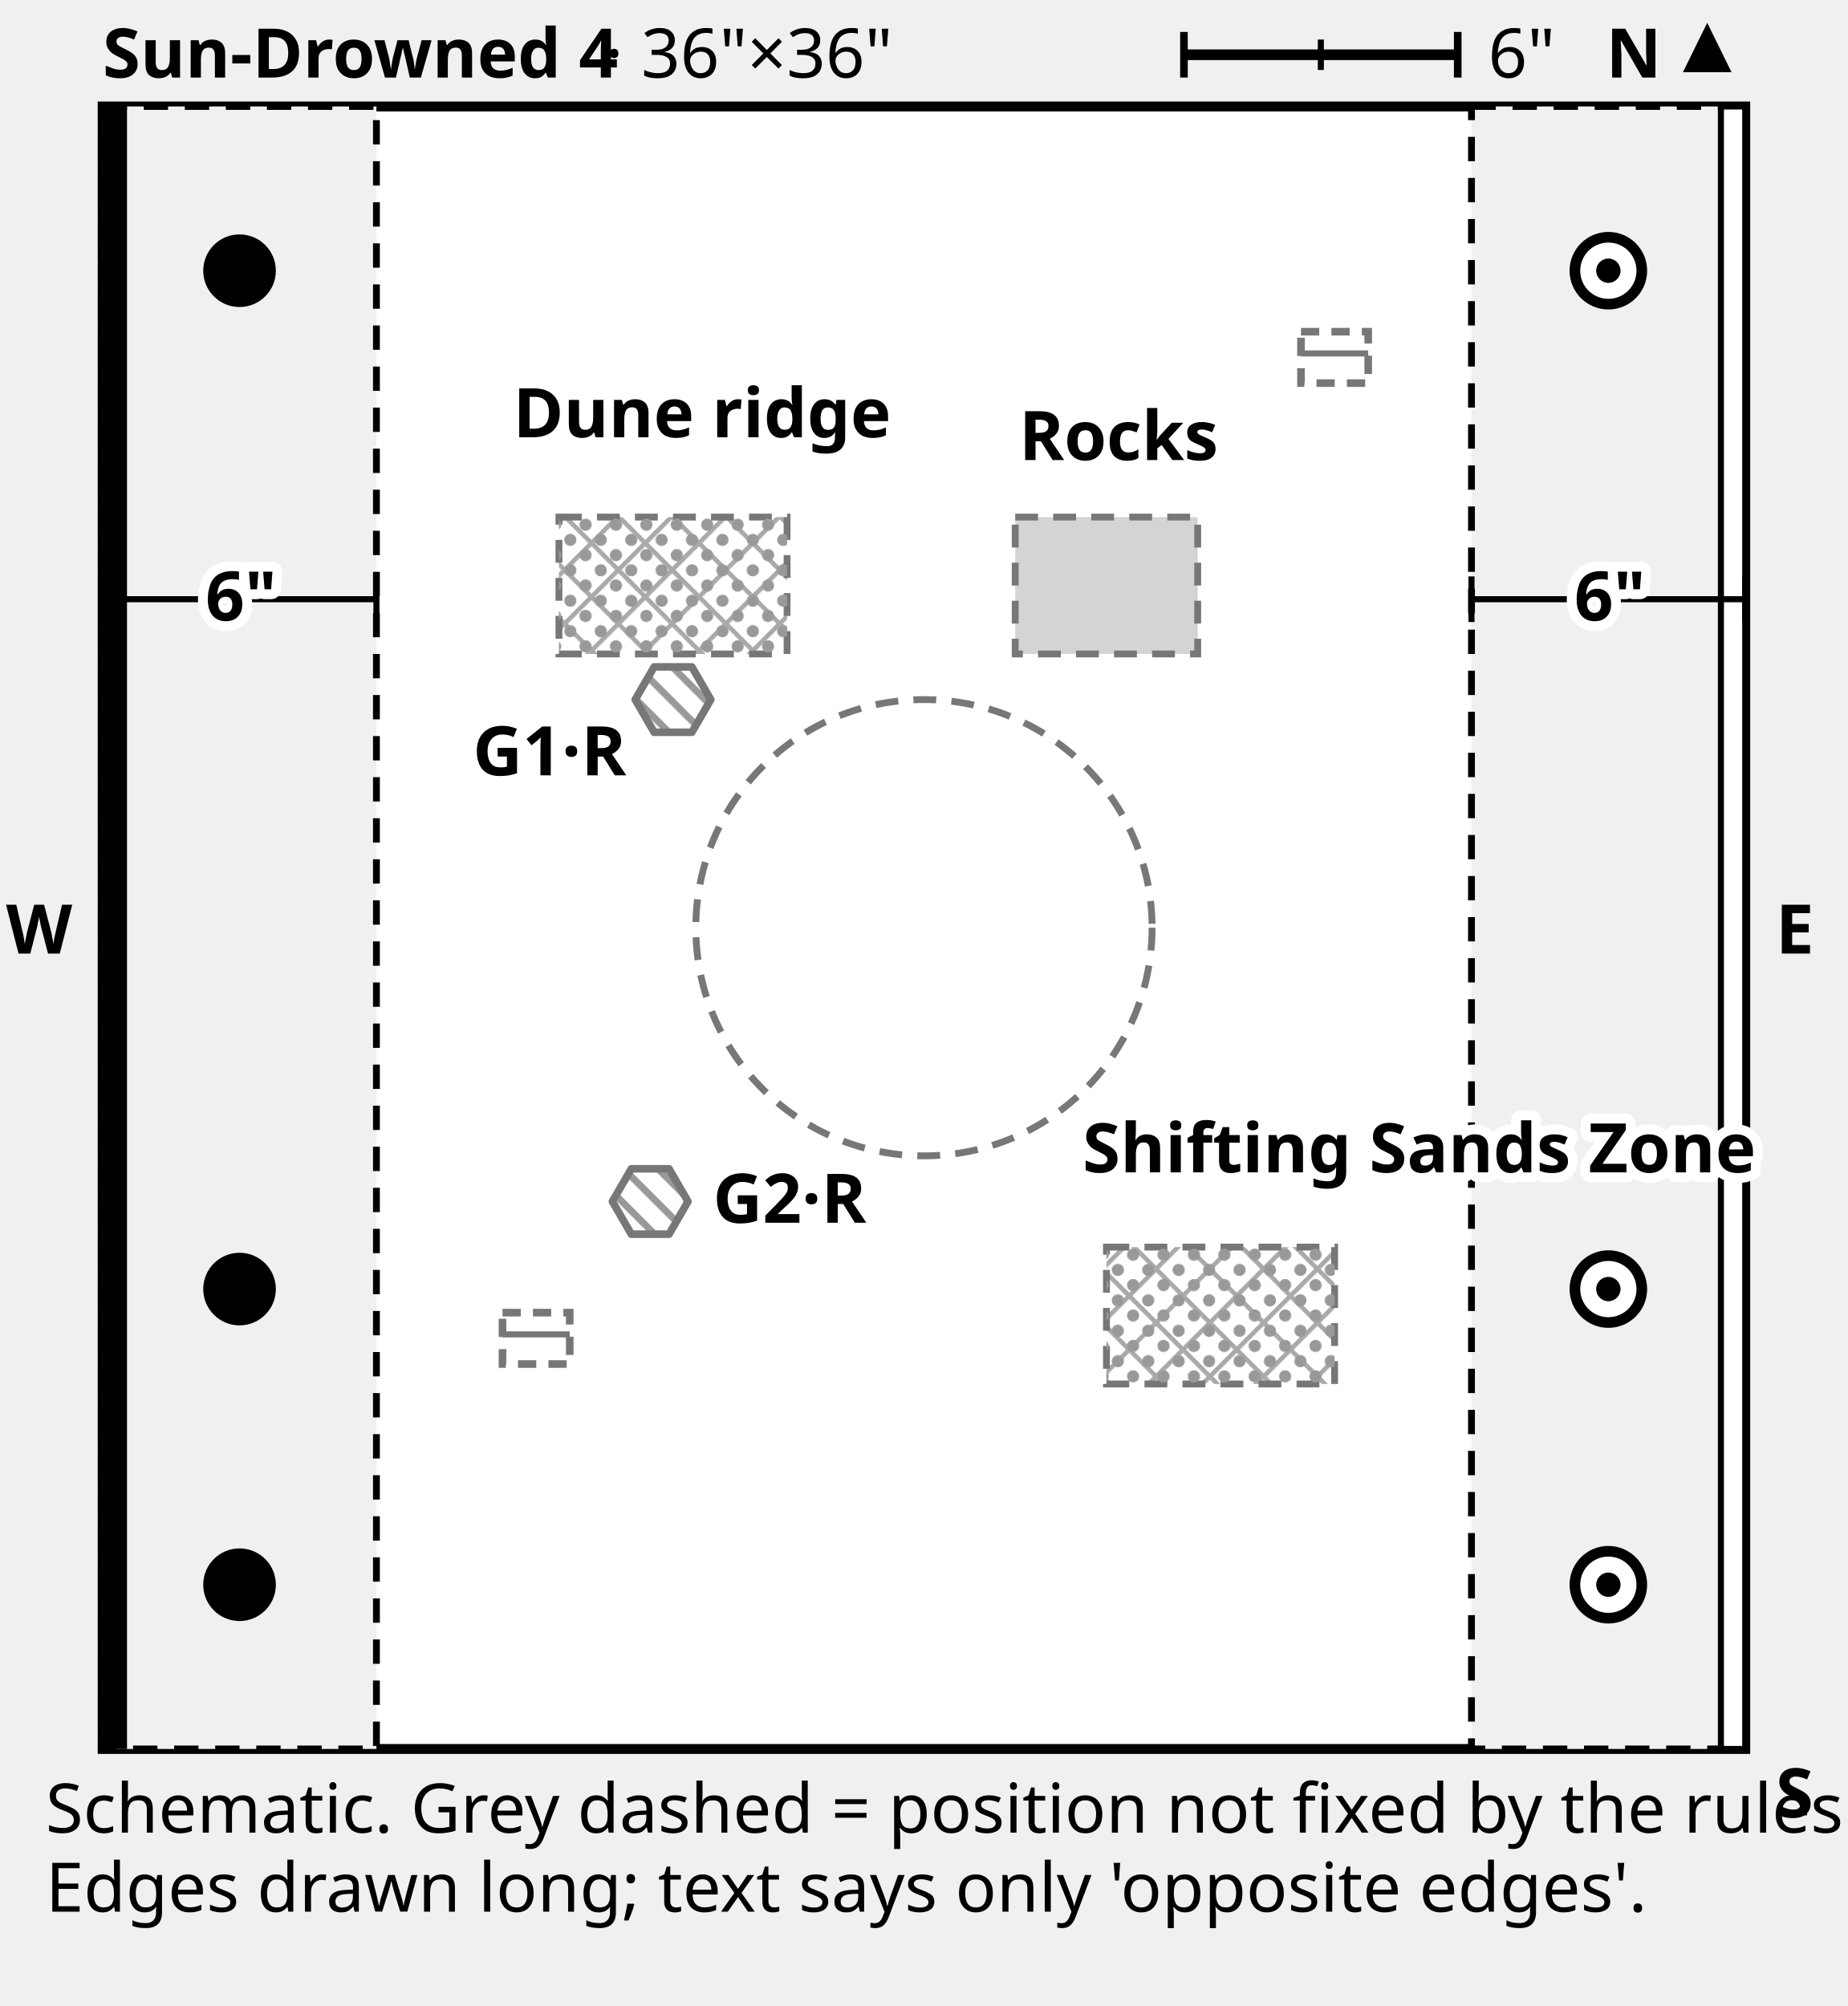
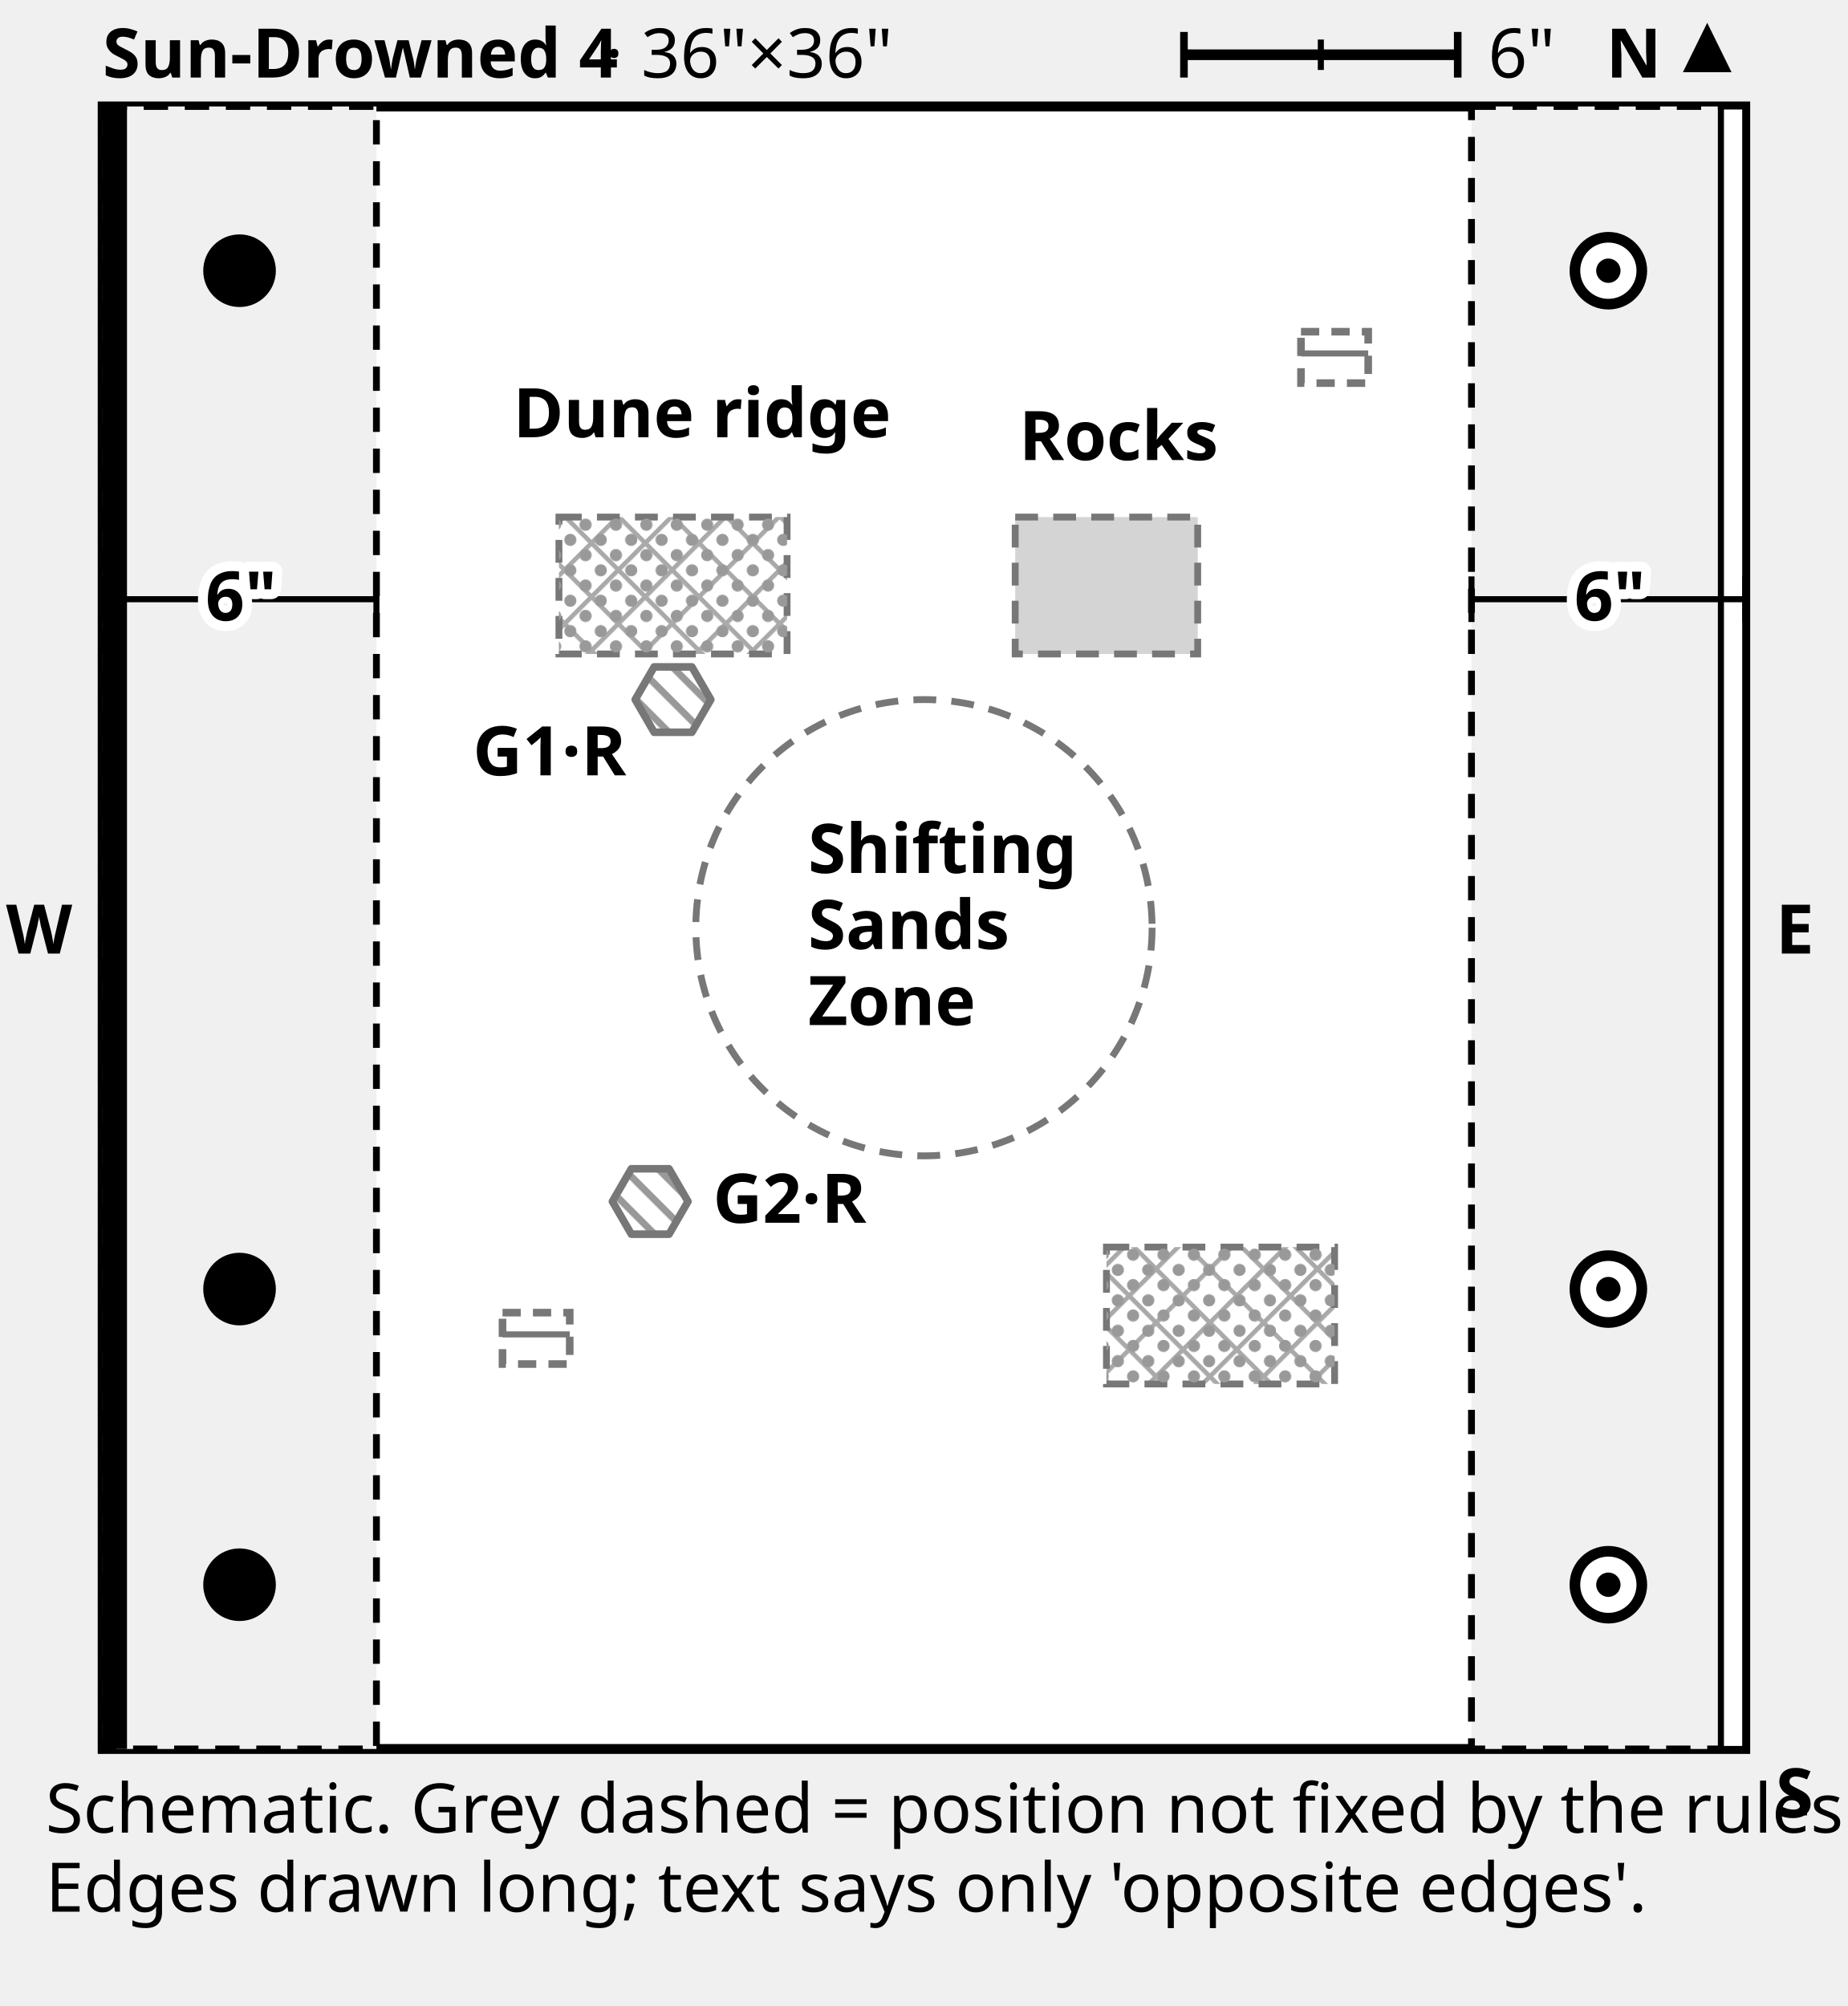
<svg xmlns="http://www.w3.org/2000/svg" width="243pt" height="263.8pt" viewBox="0 0 243 263.8">
  <defs>
    <pattern id="p-cover" width="5" height="5" patternUnits="userSpaceOnUse" patternTransform="rotate(45)">
      <rect width="5" height="5" fill="#fff" />
      <path d="M0 0.5H5M0.5 0V5" stroke="#444" stroke-width="0.7" fill="none" />
    </pattern>
    <pattern id="p-diff" width="4" height="4" patternUnits="userSpaceOnUse">
      <rect width="4" height="4" fill="#fff" />
      <circle cx="1" cy="1" r="0.75" fill="#222" />
      <circle cx="3" cy="3" r="0.75" fill="#222" />
    </pattern>
    <pattern id="p-imp" width="2.4" height="2.4" patternUnits="userSpaceOnUse" patternTransform="rotate(45)">
      <rect width="2.4" height="2.4" fill="#fff" />
      <path d="M0.4 0V2.4" stroke="#000" stroke-width="0.95" fill="none" />
    </pattern>
    <pattern id="p-mon" width="3.2" height="3.2" patternUnits="userSpaceOnUse" patternTransform="rotate(-45)">
      <rect width="3.2" height="3.2" fill="#fff" />
      <path d="M0.5 0V3.2" stroke="#000" stroke-width="1" fill="none" />
    </pattern>
    <pattern id="p-aoe" width="4" height="4" patternUnits="userSpaceOnUse" patternTransform="rotate(-45)">
      <rect width="4" height="4" fill="#fff" />
      <path d="M0.5 0V4" stroke="#777" stroke-width="1.4" fill="none" />
    </pattern>
  </defs>
  <defs>
    <pattern id="p-cover-l" width="5" height="5" patternUnits="userSpaceOnUse" patternTransform="rotate(45)">
      <rect width="5" height="5" fill="#fff" />
      <path d="M0 0.5H5M0.5 0V5" stroke="#aaa" stroke-width="0.6" fill="none" />
    </pattern>
    <pattern id="p-diff-l" width="4" height="4" patternUnits="userSpaceOnUse">
      <rect width="4" height="4" fill="#fff" />
      <circle cx="1" cy="1" r="0.7" fill="#999" />
      <circle cx="3" cy="3" r="0.7" fill="#999" />
    </pattern>
    <pattern id="p-imp-l" width="2.6" height="2.6" patternUnits="userSpaceOnUse" patternTransform="rotate(45)">
      <rect width="2.6" height="2.6" fill="#fff" />
      <path d="M0.4 0V2.6" stroke="#aaa" stroke-width="0.8" fill="none" />
    </pattern>
    <pattern id="p-mon-l" width="3.2" height="3.2" patternUnits="userSpaceOnUse" patternTransform="rotate(-45)">
      <rect width="3.2" height="3.2" fill="#fff" />
      <path d="M0.5 0V3.2" stroke="#999" stroke-width="0.9" fill="none" />
    </pattern>
    <pattern id="p-water" width="6" height="4" patternUnits="userSpaceOnUse">
      <rect width="6" height="4" fill="#fff" />
      <path d="M0 2.2Q1.5 0.4 3 2.2T6 2.2" stroke="#333" stroke-width="0.8" fill="none" />
    </pattern>
    <pattern id="p-water-l" width="6" height="4" patternUnits="userSpaceOnUse">
      <rect width="6" height="4" fill="#fff" />
      <path d="M0 2.2Q1.5 0.4 3 2.2T6 2.2" stroke="#aaa" stroke-width="0.8" fill="none" />
    </pattern>
    <pattern id="p-slip" width="6" height="6" patternUnits="userSpaceOnUse" patternTransform="rotate(-30)">
      <rect width="6" height="6" fill="#fff" />
      <path d="M0.5 1.5H3.5M3.5 4.5H5.5" stroke="#333" stroke-width="0.9" fill="none" />
    </pattern>
    <pattern id="p-slip-l" width="6" height="6" patternUnits="userSpaceOnUse" patternTransform="rotate(-30)">
      <rect width="6" height="6" fill="#fff" />
      <path d="M0.5 1.5H3.5M3.5 4.5H5.5" stroke="#aaa" stroke-width="0.9" fill="none" />
    </pattern>
    <pattern id="p-dark" width="4" height="4" patternUnits="userSpaceOnUse">
      <rect width="4" height="4" fill="#d9d9d9" />
      <path d="M0 4L4 0" stroke="#fff" stroke-width="0.9" fill="none" />
    </pattern>
    <pattern id="p-diffo" width="4" height="4" patternUnits="userSpaceOnUse">
      <circle cx="1" cy="1" r="0.8" fill="#222" />
      <circle cx="3" cy="3" r="0.8" fill="#222" />
    </pattern>
    <pattern id="p-diffo-l" width="4" height="4" patternUnits="userSpaceOnUse">
      <circle cx="1" cy="1" r="0.8" fill="#999" />
      <circle cx="3" cy="3" r="0.8" fill="#999" />
    </pattern>
    <pattern id="p-chasm" width="6" height="6" patternUnits="userSpaceOnUse">
      <rect width="6" height="6" fill="#d4d4d4" />
      <path d="M1.5 0V6M4.5 0V6" stroke="#333" stroke-width="1.1" stroke-dasharray="2.6 1.6" fill="none" />
    </pattern>
    <pattern id="p-chasm-l" width="6" height="6" patternUnits="userSpaceOnUse">
      <rect width="6" height="6" fill="#efefef" />
      <path d="M1.5 0V6M4.5 0V6" stroke="#aaa" stroke-width="1.1" stroke-dasharray="2.6 1.6" fill="none" />
    </pattern>
    <clipPath id="bclip">
      <rect x="13.5" y="14" width="216" height="216" />
    </clipPath>
  </defs>
  <rect x="13.5" y="14" width="216" height="216" fill="#fff" stroke="#000" stroke-width="1.3" />
  <g data-glyph="zone-A">
    <rect x="13.5" y="14" width="36" height="216" fill="#f0f0f0" stroke="#000" stroke-width="0.9" stroke-dasharray="3.2 2.2" />
    <rect x="13.5" y="14" width="3.2" height="216" fill="#000" />
  </g>
  <g data-glyph="dim">
    <line x1="13.5" y1="78.8" x2="49.5" y2="78.8" stroke="#000" stroke-width="0.8" stroke-linecap="butt" />
    <line x1="13.5" y1="75.8" x2="13.5" y2="81.8" stroke="#000" stroke-width="0.8" stroke-linecap="butt" />
    <line x1="49.5" y1="75.8" x2="49.5" y2="81.8" stroke="#000" stroke-width="0.8" stroke-linecap="butt" />
  </g>
  <g data-glyph="zone-B">
    <rect x="193.5" y="14" width="36" height="216" fill="#f0f0f0" stroke="#000" stroke-width="0.9" stroke-dasharray="3.2 2.2" />
    <rect x="226.3" y="14" width="3.2" height="216" fill="#fff" stroke="#000" stroke-width="0.8" />
  </g>
  <g data-glyph="dim">
    <line x1="193.5" y1="78.8" x2="229.5" y2="78.8" stroke="#000" stroke-width="0.8" stroke-linecap="butt" />
    <line x1="193.5" y1="75.8" x2="193.5" y2="81.8" stroke="#000" stroke-width="0.8" stroke-linecap="butt" />
    <line x1="229.5" y1="75.8" x2="229.5" y2="81.8" stroke="#000" stroke-width="0.8" stroke-linecap="butt" />
  </g>
  <g data-glyph="ter-open" data-state="illus">
    <circle cx="121.5" cy="122" r="30" fill="none" stroke="#777" stroke-width="0.9" stroke-dasharray="3 2" />
  </g>
  <g data-glyph="ter-coverdiff" data-state="illus">
    <rect x="73.5" y="68" width="30" height="18" fill="url(#p-cover-l)" stroke="#777" stroke-width="0.9" stroke-dasharray="3 2" />
    <rect x="73.5" y="68" width="30" height="18" fill="url(#p-diffo-l)" />
  </g>
  <g data-glyph="ter-coverdiff" data-state="illus">
    <rect x="145.5" y="164" width="30" height="18" fill="url(#p-cover-l)" stroke="#777" stroke-width="0.9" stroke-dasharray="3 2" />
    <rect x="145.5" y="164" width="30" height="18" fill="url(#p-diffo-l)" />
  </g>
  <g data-glyph="ter-obstacle" data-state="illus">
    <rect x="133.5" y="68" width="24" height="18" fill="#d4d4d4" stroke="#777" stroke-width="0.9" stroke-dasharray="3 2" />
  </g>
  <g data-glyph="chest" data-state="illus">
    <rect x="66.08" y="172.62" width="8.84" height="6.76" fill="#fff" stroke="#777" stroke-width="1" stroke-dasharray="2.4 1.6" />
    <line x1="66.08" y1="175.48" x2="74.92" y2="175.48" stroke="#777" stroke-width="0.8" stroke-linecap="butt" />
  </g>
  <g data-glyph="chest" data-state="illus">
    <rect x="171.08" y="43.62" width="8.84" height="6.76" fill="#fff" stroke="#777" stroke-width="1" stroke-dasharray="2.4 1.6" />
    <line x1="171.08" y1="46.48" x2="179.92" y2="46.48" stroke="#777" stroke-width="0.8" stroke-linecap="butt" />
  </g>
  <g data-glyph="mon" data-state="illus">
    <polygon points="93.47,92 90.98,96.3 86.02,96.3 83.53,92 86.02,87.7 90.98,87.7" fill="url(#p-mon-l)" stroke="#777" stroke-width="1" stroke-linejoin="round" />
  </g>
  <g data-glyph="mon" data-state="illus">
    <polygon points="90.47,158 87.98,162.3 83.02,162.3 80.53,158 83.02,153.7 87.98,153.7" fill="url(#p-mon-l)" stroke="#777" stroke-width="1" stroke-linejoin="round" />
  </g>
  <g data-glyph="hero-A">
    <circle cx="31.5" cy="35.6" r="4.4" fill="#000" stroke="#000" stroke-width="0.75" />
  </g>
  <g data-glyph="hero-A">
    <circle cx="31.5" cy="169.52" r="4.4" fill="#000" stroke="#000" stroke-width="0.75" />
  </g>
  <g data-glyph="hero-A">
    <circle cx="31.5" cy="208.4" r="4.4" fill="#000" stroke="#000" stroke-width="0.75" />
  </g>
  <g data-glyph="hero-B">
    <circle cx="211.5" cy="35.6" r="4.4" fill="#fff" stroke="#000" stroke-width="1.4" />
    <circle cx="211.5" cy="35.6" r="1.6" fill="#000" />
  </g>
  <g data-glyph="hero-B">
    <circle cx="211.5" cy="169.52" r="4.4" fill="#fff" stroke="#000" stroke-width="1.4" />
    <circle cx="211.5" cy="169.52" r="1.6" fill="#000" />
  </g>
  <g data-glyph="hero-B">
    <circle cx="211.5" cy="208.4" r="4.4" fill="#fff" stroke="#000" stroke-width="1.4" />
    <circle cx="211.5" cy="208.4" r="1.6" fill="#000" />
  </g>
  <text x="27.02" y="81.6" font-family="'Source Sans 3'" font-size="9" font-weight="600" fill="#000" stroke="#fff" stroke-width="2.6" stroke-linejoin="round" paint-order="stroke">6"</text>
  <text x="207.02" y="81.6" font-family="'Source Sans 3'" font-size="9" font-weight="600" fill="#000" stroke="#fff" stroke-width="2.6" stroke-linejoin="round" paint-order="stroke">6"</text>
-   <text x="142.36" y="154.17" font-family="'Source Sans 3'" font-size="9" font-weight="600" fill="#000" stroke="#fff" stroke-width="2.6" stroke-linejoin="round" paint-order="stroke">Shifting Sands Zone</text>
+   <text x="106.27" y="114.8" font-family="'Source Sans 3'" font-size="9" font-weight="600" fill="#000" stroke="#fff" stroke-width="2.6" stroke-linejoin="round" paint-order="stroke">Shifting</text>
+   <text x="106.27" y="124.8" font-family="'Source Sans 3'" font-size="9" font-weight="600" fill="#000" stroke="#fff" stroke-width="2.6" stroke-linejoin="round" paint-order="stroke">Sands</text>
+   <text x="106.27" y="134.8" font-family="'Source Sans 3'" font-size="9" font-weight="600" fill="#000" stroke="#fff" stroke-width="2.6" stroke-linejoin="round" paint-order="stroke">Zone</text>
  <text x="67.47" y="57.5" font-family="'Source Sans 3'" font-size="9" font-weight="600" fill="#000" stroke="#fff" stroke-width="2.6" stroke-linejoin="round" paint-order="stroke">Dune ridge</text>
  <text x="134" y="60.5" font-family="'Source Sans 3'" font-size="9" font-weight="600" fill="#000" stroke="#fff" stroke-width="2.6" stroke-linejoin="round" paint-order="stroke">Rocks</text>
  <text x="62.19" y="101.96" font-family="'Source Sans 3'" font-size="9" font-weight="600" fill="#000" stroke="#fff" stroke-width="2.6" stroke-linejoin="round" paint-order="stroke">G1·R</text>
  <text x="93.76" y="160.8" font-family="'Source Sans 3'" font-size="9" font-weight="600" fill="#000" stroke="#fff" stroke-width="2.6" stroke-linejoin="round" paint-order="stroke">G2·R</text>
  <text x="13.5" y="10.2" font-weight="700" font-family="'Source Sans 3'" font-size="9" fill="#000">Sun-Drowned 4</text>
  <text x="79.55" y="10.2" font-weight="400" font-family="'Source Sans 3'" font-size="9" fill="#000">·  36"×36"</text>
  <g data-glyph="compass">
    <polygon points="224.5,3 221.3,9.5 227.7,9.5" fill="#000" />
    <text x="218.5" y="10.2" font-weight="700" font-family="'Source Sans 3'" font-size="9" fill="#000" text-anchor="end">N</text>
  </g>
  <g data-glyph="scale">
    <line x1="155.69" y1="7.2" x2="191.69" y2="7.2" stroke="#000" stroke-width="1.4" stroke-linecap="butt" />
    <line x1="155.69" y1="4.2" x2="155.69" y2="10.2" stroke="#000" stroke-width="1" stroke-linecap="butt" />
    <line x1="191.69" y1="4.2" x2="191.69" y2="10.2" stroke="#000" stroke-width="1" stroke-linecap="butt" />
    <line x1="173.69" y1="5.2" x2="173.69" y2="9.2" stroke="#000" stroke-width="0.8" stroke-linecap="butt" />
    <text x="195.69" y="10.2" font-weight="400" font-family="'Source Sans 3'" font-size="9" fill="#000">6"</text>
  </g>
  <text x="9.5" y="125.4" font-weight="700" font-family="'Source Sans 3'" font-size="9" fill="#000" text-anchor="end">W</text>
  <text x="233.5" y="125.4" font-weight="700" font-family="'Source Sans 3'" font-size="9" fill="#000">E</text>
  <text x="233.5" y="239" font-weight="700" font-family="'Source Sans 3'" font-size="9" fill="#000">S</text>
  <text x="6" y="241" font-weight="400" font-family="'Source Sans 3'" font-size="9" fill="#000">Schematic. Grey dashed = position not fixed by the rules.</text>
  <text x="6" y="251.4" font-weight="400" font-family="'Source Sans 3'" font-size="9" fill="#000">Edges drawn long; text says only 'opposite edges'.</text>
</svg>
